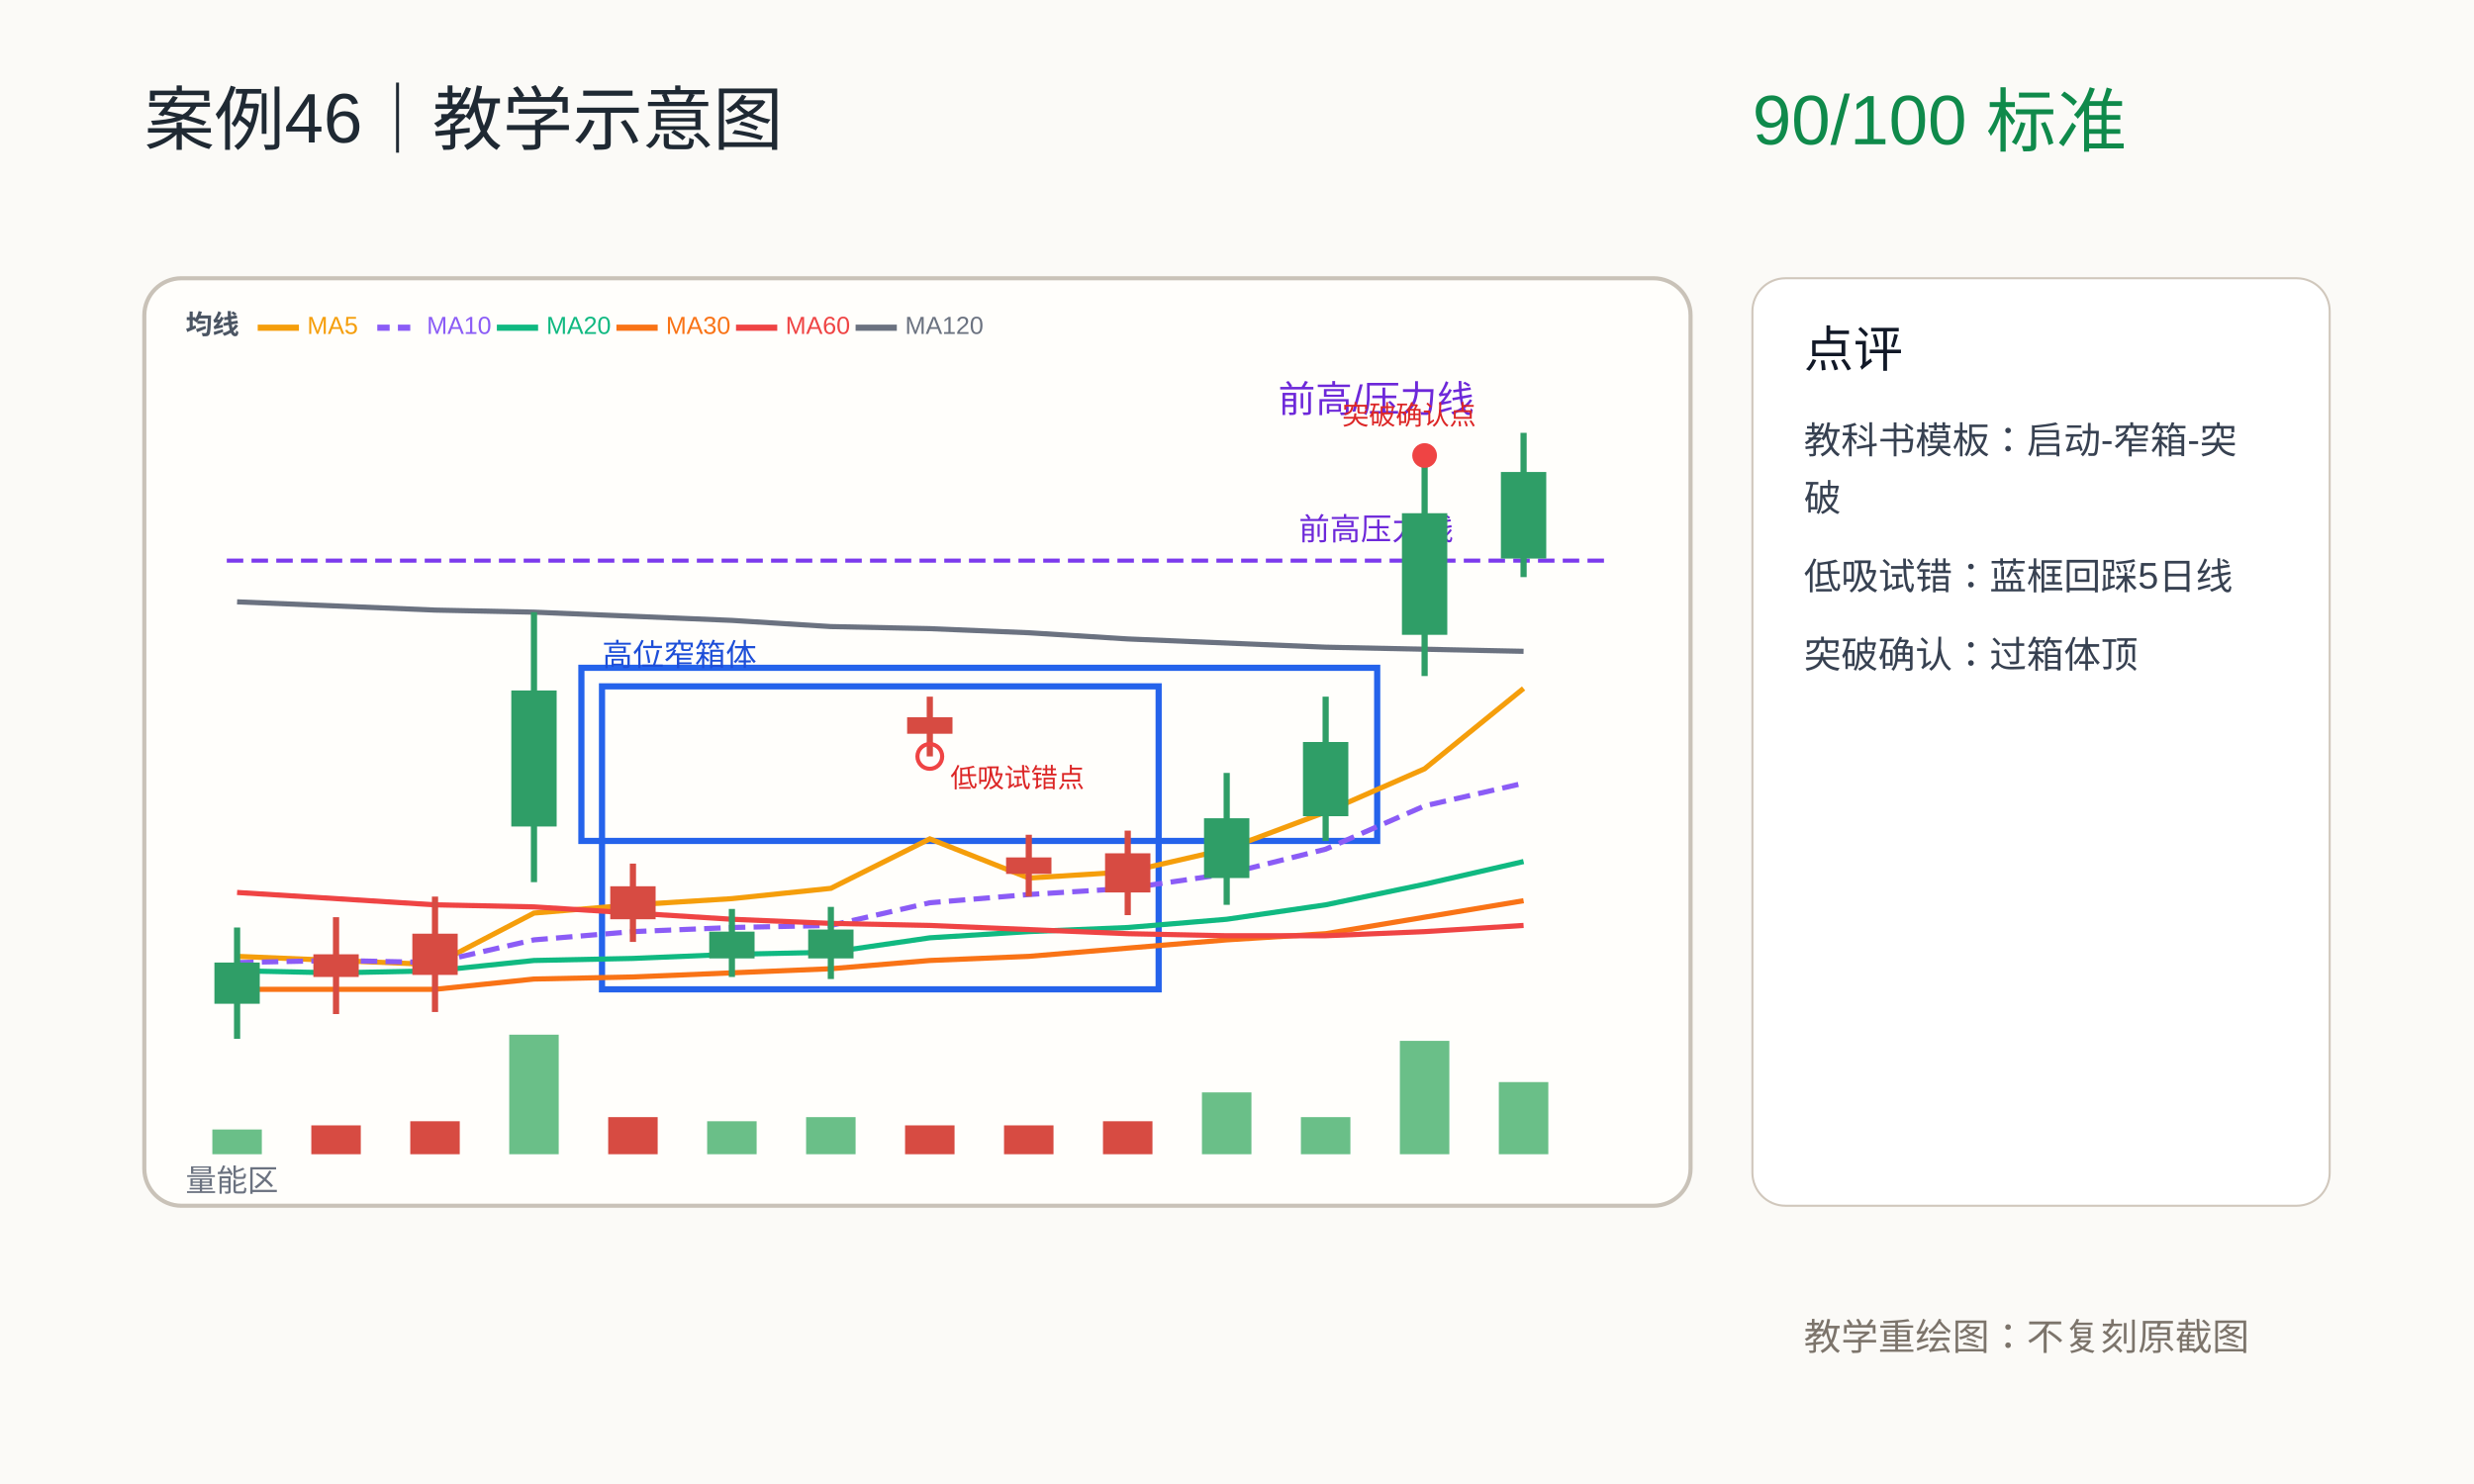
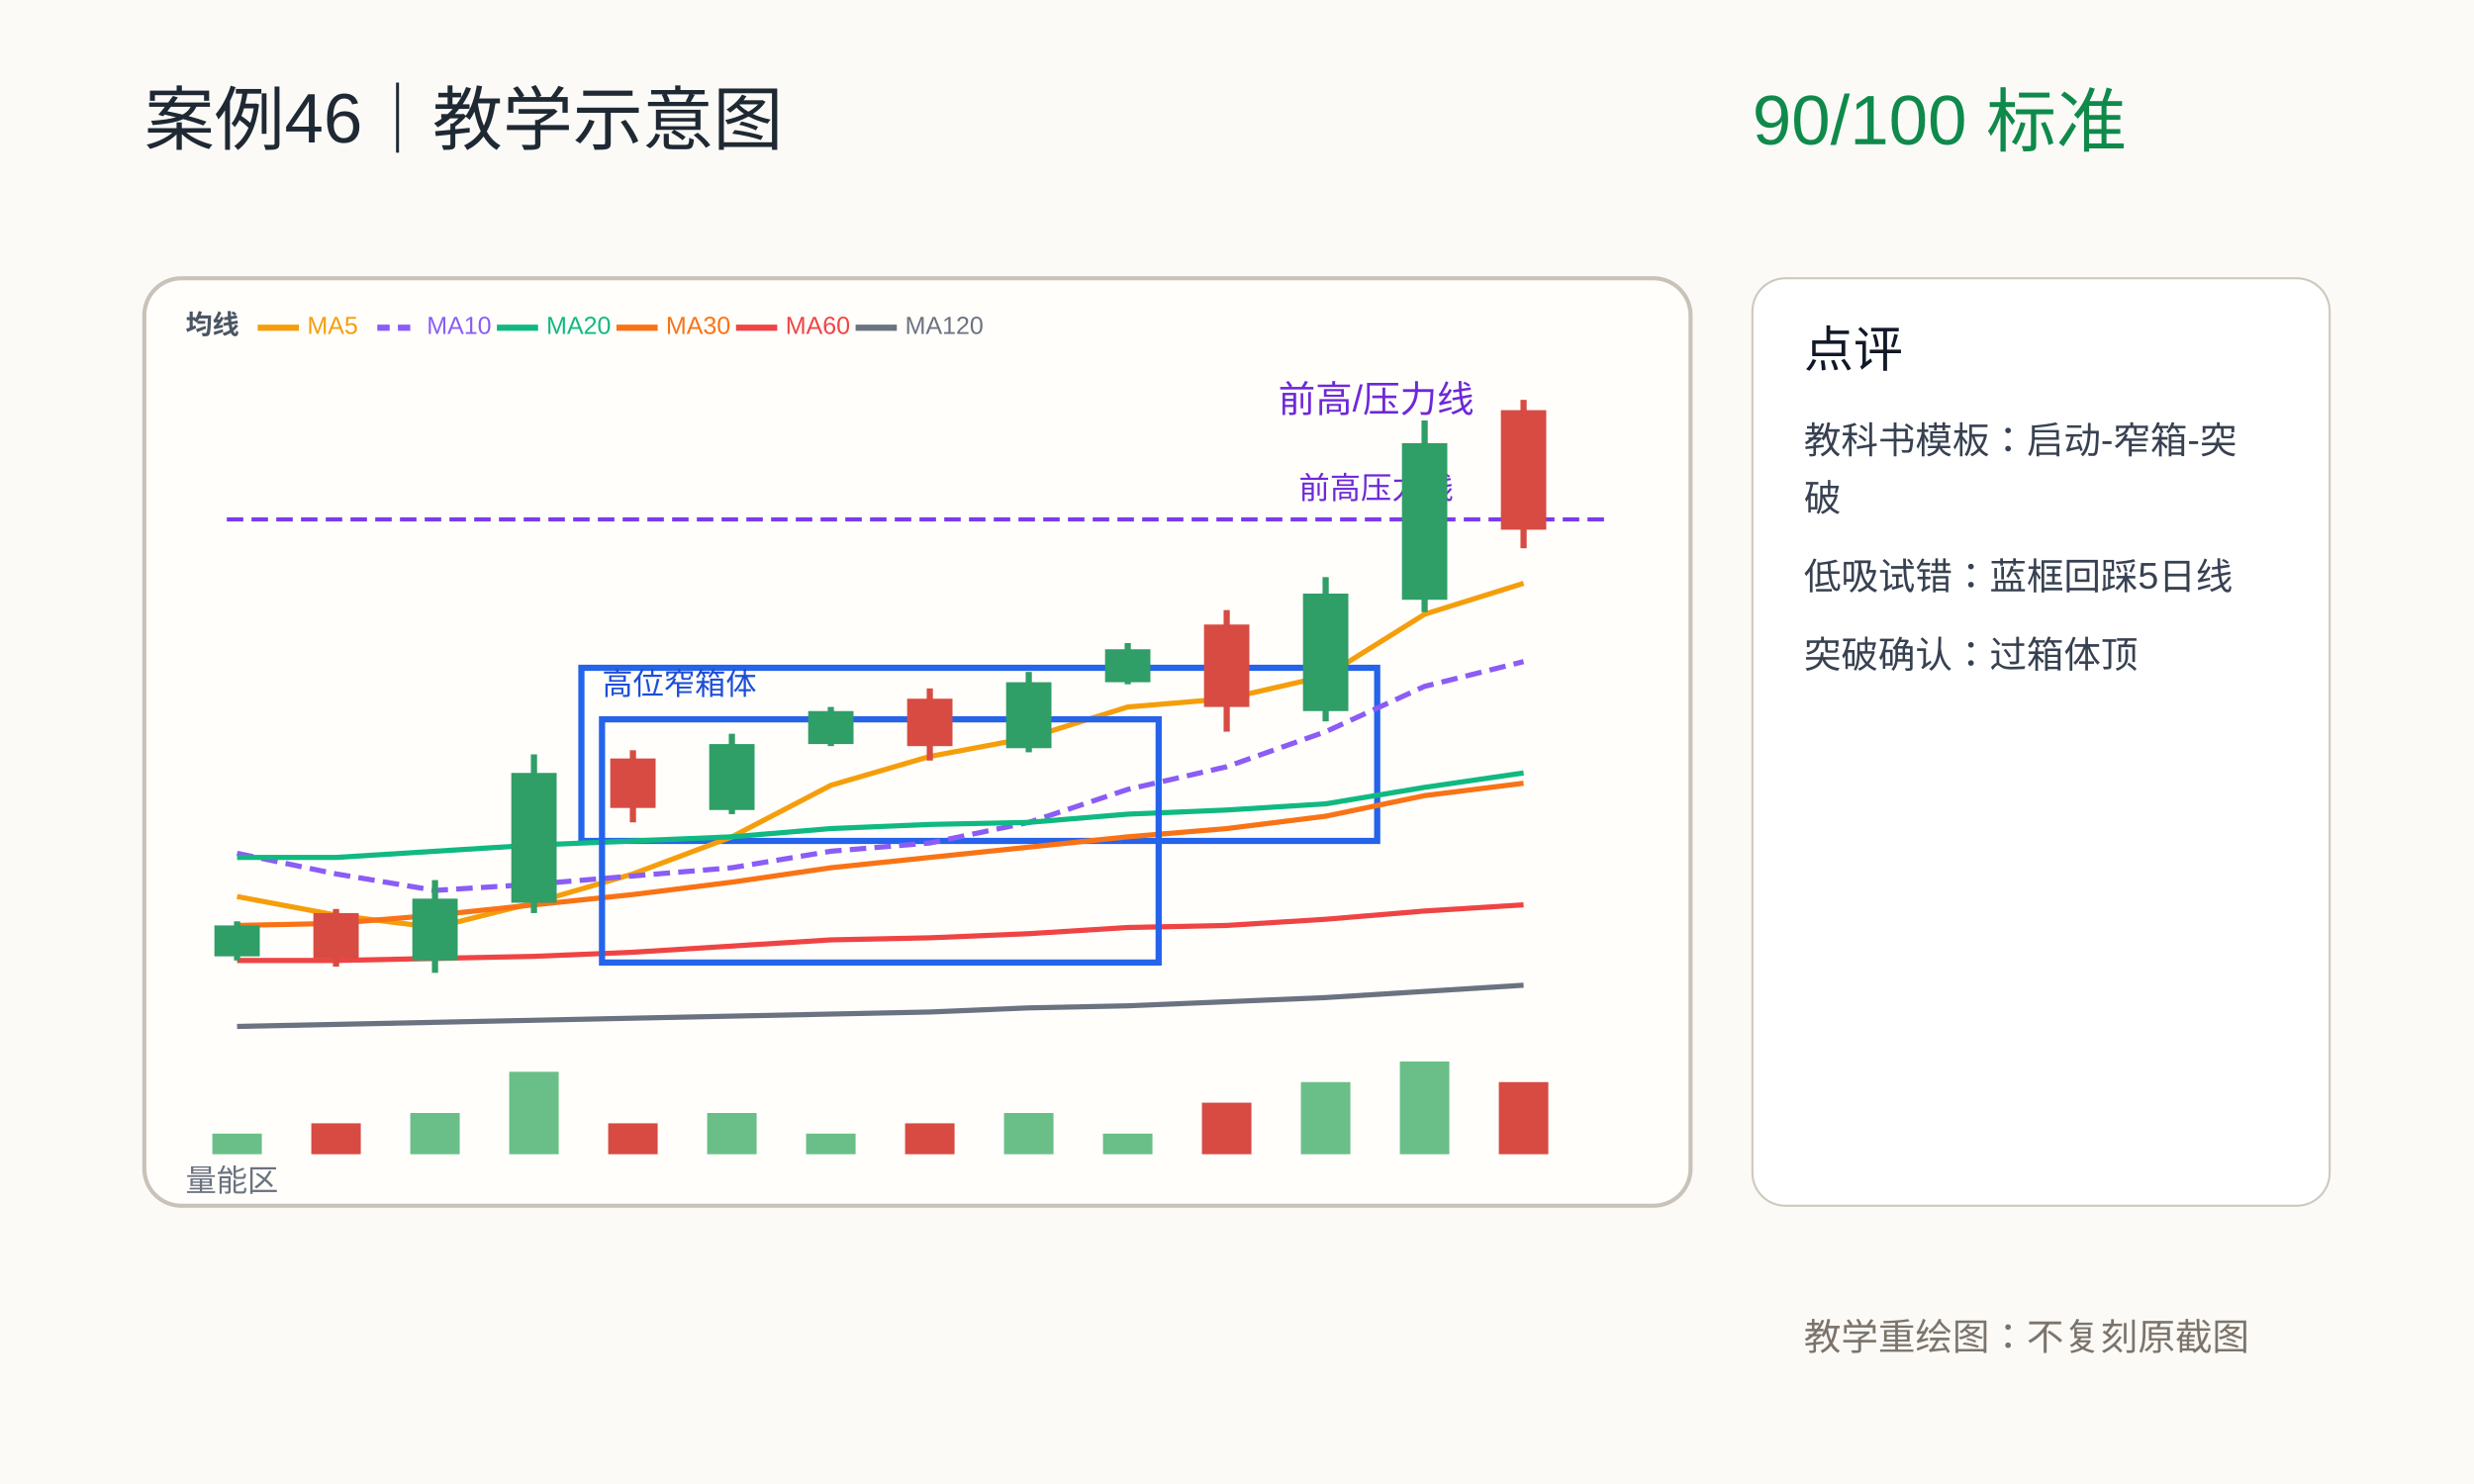
<svg xmlns="http://www.w3.org/2000/svg" width="1200" height="720" viewBox="0 0 1200 720">
  <rect width="1200" height="720" fill="#fbfaf7" />
  <rect x="70" y="135" width="750" height="450" rx="18" fill="#fffefb" stroke="#c9c2b8" stroke-width="2" />
  <text x="70" y="70" font-size="34" font-family="PingFang SC, Arial" fill="#1f2933">案例46｜教学示意图</text>
  <text x="850" y="70" font-size="34" font-family="PingFang SC, Arial" fill="#0f8a4b">90/100  标准</text>
  <text x="620" y="200" font-size="18" font-family="PingFang SC, Arial" fill="#6d28d9">前高/压力线</text>
  <rect x="282" y="324" width="386" height="84" fill="none" stroke="#2563eb" stroke-width="3" />
  <text x="90" y="162" font-size="13" font-family="PingFang SC, Arial" fill="#4b5563" font-weight="bold">均线</text>
  <line x1="125" y1="159" x2="145" y2="159" stroke="#f59e0b" stroke-width="3" />
  <text x="149" y="162" font-size="12" font-family="PingFang SC, Arial" fill="#f59e0b">MA5</text>
  <line x1="183" y1="159" x2="203" y2="159" stroke="#8b5cf6" stroke-width="3" stroke-dasharray="6,4" />
  <text x="207" y="162" font-size="12" font-family="PingFang SC, Arial" fill="#8b5cf6">MA10</text>
  <line x1="241" y1="159" x2="261" y2="159" stroke="#10b981" stroke-width="3" />
  <text x="265" y="162" font-size="12" font-family="PingFang SC, Arial" fill="#10b981">MA20</text>
  <line x1="299" y1="159" x2="319" y2="159" stroke="#f97316" stroke-width="3" />
  <text x="323" y="162" font-size="12" font-family="PingFang SC, Arial" fill="#f97316">MA30</text>
  <line x1="357" y1="159" x2="377" y2="159" stroke="#ef4444" stroke-width="3" />
  <text x="381" y="162" font-size="12" font-family="PingFang SC, Arial" fill="#ef4444">MA60</text>
  <line x1="415" y1="159" x2="435" y2="159" stroke="#6b7280" stroke-width="3" />
  <text x="439" y="162" font-size="12" font-family="PingFang SC, Arial" fill="#6b7280">MA120</text>
-   <line x1="110" y1="272" x2="780" y2="272" stroke="#7c3aed" stroke-width="2" stroke-dasharray="8,4" />
-   <text x="630" y="262" font-size="15" font-family="PingFang SC, Arial" fill="#6d28d9">前高压力线</text>
-   <rect x="292" y="333" width="270" height="147" fill="none" stroke="#2563eb" stroke-width="3" />
-   <text x="292" y="323" font-size="15" font-family="PingFang SC, Arial" fill="#1d4ed8">高位窄箱体</text>
-   <polyline points="115,464 163,466 211,468 259,443 307,439 355,436 403,431 451,407 499,426 547,423 595,412 643,394 691,373 739,334" fill="none" stroke="#f59e0b" stroke-width="2.5" />
-   <polyline points="115,467 163,466 211,467 259,456 307,452 355,450 403,449 451,438 499,434 547,431 595,424 643,412 691,391 739,380" fill="none" stroke="#8b5cf6" stroke-width="2.5" stroke-dasharray="8,4" />
-   <polyline points="115,471 163,472 211,471 259,466 307,465 355,463 403,462 451,455 499,452 547,450 595,446 643,439 691,429 739,418" fill="none" stroke="#10b981" stroke-width="2.5" />
-   <polyline points="115,480 163,480 211,480 259,475 307,474 355,472 403,470 451,466 499,464 547,460 595,456 643,453 691,445 739,437" fill="none" stroke="#f97316" stroke-width="2.5" />
-   <polyline points="115,433 163,436 211,439 259,440 307,443 355,446 403,448 451,449 499,451 547,453 595,454 643,454 691,452 739,449" fill="none" stroke="#ef4444" stroke-width="2.5" />
-   <polyline points="115,292 163,294 211,296 259,297 307,299 355,301 403,304 451,305 499,307 547,310 595,312 643,314 691,315 739,316" fill="none" stroke="#6b7280" stroke-width="2.5" />
-   <line x1="115" y1="450" x2="115" y2="504" stroke="#2f9e67" stroke-width="3" />
-   <rect x="104" y="467" width="22" height="20" fill="#2f9e67" />
-   <line x1="163" y1="445" x2="163" y2="492" stroke="#d74b42" stroke-width="3" />
-   <rect x="152" y="463" width="22" height="11" fill="#d74b42" />
-   <line x1="211" y1="435" x2="211" y2="491" stroke="#d74b42" stroke-width="3" />
-   <rect x="200" y="453" width="22" height="20" fill="#d74b42" />
-   <line x1="259" y1="297" x2="259" y2="428" stroke="#2f9e67" stroke-width="3" />
-   <rect x="248" y="335" width="22" height="66" fill="#2f9e67" />
-   <line x1="307" y1="419" x2="307" y2="457" stroke="#d74b42" stroke-width="3" />
-   <rect x="296" y="430" width="22" height="16" fill="#d74b42" />
-   <line x1="355" y1="441" x2="355" y2="474" stroke="#2f9e67" stroke-width="3" />
-   <rect x="344" y="452" width="22" height="13" fill="#2f9e67" />
-   <line x1="403" y1="440" x2="403" y2="475" stroke="#2f9e67" stroke-width="3" />
-   <rect x="392" y="451" width="22" height="14" fill="#2f9e67" />
-   <line x1="451" y1="338" x2="451" y2="367" stroke="#d74b42" stroke-width="3" />
-   <rect x="440" y="348" width="22" height="8" fill="#d74b42" />
-   <line x1="499" y1="405" x2="499" y2="435" stroke="#d74b42" stroke-width="3" />
-   <rect x="488" y="416" width="22" height="8" fill="#d74b42" />
-   <line x1="547" y1="403" x2="547" y2="444" stroke="#d74b42" stroke-width="3" />
-   <rect x="536" y="414" width="22" height="19" fill="#d74b42" />
-   <line x1="595" y1="375" x2="595" y2="439" stroke="#2f9e67" stroke-width="3" />
-   <rect x="584" y="397" width="22" height="29" fill="#2f9e67" />
-   <line x1="643" y1="338" x2="643" y2="408" stroke="#2f9e67" stroke-width="3" />
-   <rect x="632" y="360" width="22" height="36" fill="#2f9e67" />
-   <line x1="691" y1="221" x2="691" y2="328" stroke="#2f9e67" stroke-width="3" />
-   <rect x="680" y="249" width="22" height="59" fill="#2f9e67" />
-   <line x1="739" y1="210" x2="739" y2="280" stroke="#2f9e67" stroke-width="3" />
-   <rect x="728" y="229" width="22" height="42" fill="#2f9e67" />
-   <rect x="103" y="548" width="24" height="12" fill="#6abf88" />
-   <rect x="151" y="546" width="24" height="14" fill="#d74b42" />
-   <rect x="199" y="544" width="24" height="16" fill="#d74b42" />
-   <rect x="247" y="502" width="24" height="58" fill="#6abf88" />
-   <rect x="295" y="542" width="24" height="18" fill="#d74b42" />
-   <rect x="343" y="544" width="24" height="16" fill="#6abf88" />
-   <rect x="391" y="542" width="24" height="18" fill="#6abf88" />
-   <rect x="439" y="546" width="24" height="14" fill="#d74b42" />
-   <rect x="487" y="546" width="24" height="14" fill="#d74b42" />
-   <rect x="535" y="544" width="24" height="16" fill="#d74b42" />
-   <rect x="583" y="530" width="24" height="30" fill="#6abf88" />
-   <rect x="631" y="542" width="24" height="18" fill="#6abf88" />
-   <rect x="679" y="505" width="24" height="55" fill="#6abf88" />
-   <rect x="727" y="525" width="24" height="35" fill="#6abf88" />
+   <polyline points="115,435 163,444 211,450 259,438 307,424 355,406 403,381 451,367 499,358 547,343 595,339 643,328 691,298 739,283" fill="none" stroke="#f59e0b" stroke-width="2.5" />
+   <polyline points="115,414 163,424 211,432 259,429 307,425 355,421 403,413 451,409 499,399 547,383 595,372 643,355 691,333 739,321" fill="none" stroke="#8b5cf6" stroke-width="2.5" stroke-dasharray="8,4" />
+   <polyline points="115,416 163,416 211,413 259,410 307,408 355,406 403,402 451,400 499,399 547,395 595,393 643,390 691,382 739,375" fill="none" stroke="#10b981" stroke-width="2.5" />
+   <polyline points="115,449 163,448 211,444 259,439 307,434 355,428 403,421 451,416 499,411 547,406 595,402 643,396 691,386 739,380" fill="none" stroke="#f97316" stroke-width="2.5" />
+   <polyline points="115,466 163,466 211,465 259,464 307,462 355,459 403,456 451,455 499,453 547,450 595,449 643,446 691,442 739,439" fill="none" stroke="#ef4444" stroke-width="2.5" />
+   <polyline points="115,498 163,497 211,496 259,495 307,494 355,493 403,492 451,491 499,489 547,488 595,486 643,484 691,481 739,478" fill="none" stroke="#6b7280" stroke-width="2.5" />
+   <line x1="110" y1="252" x2="780" y2="252" stroke="#7c3aed" stroke-width="2" stroke-dasharray="8,4" />
+   <text x="630" y="242" font-size="15" font-family="PingFang SC, Arial" fill="#6d28d9">前高压力线</text>
+   <rect x="292" y="349" width="270" height="118" fill="none" stroke="#2563eb" stroke-width="3" />
+   <text x="292" y="337" font-size="15" font-family="PingFang SC, Arial" fill="#1d4ed8">高位窄箱体</text>
+   <line x1="115" y1="447" x2="115" y2="466" stroke="#2f9e67" stroke-width="3" />
+   <rect x="104" y="449" width="22" height="15" fill="#2f9e67" />
+   <line x1="163" y1="441" x2="163" y2="469" stroke="#d74b42" stroke-width="3" />
+   <rect x="152" y="443" width="22" height="22" fill="#d74b42" />
+   <line x1="211" y1="427" x2="211" y2="472" stroke="#2f9e67" stroke-width="3" />
+   <rect x="200" y="436" width="22" height="30" fill="#2f9e67" />
+   <line x1="259" y1="366" x2="259" y2="443" stroke="#2f9e67" stroke-width="3" />
+   <rect x="248" y="375" width="22" height="63" fill="#2f9e67" />
+   <line x1="307" y1="364" x2="307" y2="399" stroke="#d74b42" stroke-width="3" />
+   <rect x="296" y="368" width="22" height="24" fill="#d74b42" />
+   <line x1="355" y1="356" x2="355" y2="395" stroke="#2f9e67" stroke-width="3" />
+   <rect x="344" y="361" width="22" height="32" fill="#2f9e67" />
+   <line x1="403" y1="343" x2="403" y2="362" stroke="#2f9e67" stroke-width="3" />
+   <rect x="392" y="345" width="22" height="16" fill="#2f9e67" />
+   <line x1="451" y1="334" x2="451" y2="369" stroke="#d74b42" stroke-width="3" />
+   <rect x="440" y="339" width="22" height="23" fill="#d74b42" />
+   <line x1="499" y1="326" x2="499" y2="365" stroke="#2f9e67" stroke-width="3" />
+   <rect x="488" y="331" width="22" height="32" fill="#2f9e67" />
+   <line x1="547" y1="312" x2="547" y2="332" stroke="#2f9e67" stroke-width="3" />
+   <rect x="536" y="315" width="22" height="16" fill="#2f9e67" />
+   <line x1="595" y1="296" x2="595" y2="355" stroke="#d74b42" stroke-width="3" />
+   <rect x="584" y="303" width="22" height="40" fill="#d74b42" />
+   <line x1="643" y1="280" x2="643" y2="350" stroke="#2f9e67" stroke-width="3" />
+   <rect x="632" y="288" width="22" height="57" fill="#2f9e67" />
+   <line x1="691" y1="204" x2="691" y2="297" stroke="#2f9e67" stroke-width="3" />
+   <rect x="680" y="215" width="22" height="76" fill="#2f9e67" />
+   <line x1="739" y1="194" x2="739" y2="266" stroke="#d74b42" stroke-width="3" />
+   <rect x="728" y="199" width="22" height="58" fill="#d74b42" />
+   <rect x="103" y="550" width="24" height="10" fill="#6abf88" />
+   <rect x="151" y="545" width="24" height="15" fill="#d74b42" />
+   <rect x="199" y="540" width="24" height="20" fill="#6abf88" />
+   <rect x="247" y="520" width="24" height="40" fill="#6abf88" />
+   <rect x="295" y="545" width="24" height="15" fill="#d74b42" />
+   <rect x="343" y="540" width="24" height="20" fill="#6abf88" />
+   <rect x="391" y="550" width="24" height="10" fill="#6abf88" />
+   <rect x="439" y="545" width="24" height="15" fill="#d74b42" />
+   <rect x="487" y="540" width="24" height="20" fill="#6abf88" />
+   <rect x="535" y="550" width="24" height="10" fill="#6abf88" />
+   <rect x="583" y="535" width="24" height="25" fill="#d74b42" />
+   <rect x="631" y="525" width="24" height="35" fill="#6abf88" />
+   <rect x="679" y="515" width="24" height="45" fill="#6abf88" />
+   <rect x="727" y="525" width="24" height="35" fill="#d74b42" />
  <text x="90" y="578" font-size="15" font-family="PingFang SC, Arial" fill="#6b7280">量能区</text>
-   <circle cx="451" cy="367" r="6" fill="none" stroke="#ef4444" stroke-width="2" />
-   <text x="461" y="382" font-size="13" font-family="PingFang SC, Arial" fill="#dc2626">低吸试错点</text>
-   <circle cx="691" cy="221" r="6" fill="#ef4444" stroke="none" />
-   <text x="651" y="206" font-size="13" font-family="PingFang SC, Arial" fill="#dc2626">突破确认点</text>
  <rect x="850" y="135" width="280" height="450" rx="16" fill="#ffffff" stroke="#d0c7bc" />
  <text x="875" y="178" font-size="24" font-family="PingFang SC, Arial" fill="#111827">点评</text>
  <text x="875" y="220" font-size="18" font-family="PingFang SC, Arial" fill="#374151">教科书模板：启动-窄箱-突</text>
  <text x="875" y="248" font-size="18" font-family="PingFang SC, Arial" fill="#374151">破</text>
  <text x="875" y="286" font-size="18" font-family="PingFang SC, Arial" fill="#374151">低吸试错：蓝框回踩5日线</text>
  <text x="875" y="324" font-size="18" font-family="PingFang SC, Arial" fill="#374151">突破确认：过箱体顶</text>
  <text x="875" y="655" font-size="18" font-family="PingFang SC, Arial" fill="#7c746b">教学重绘图：不复刻原截图</text>
</svg>
